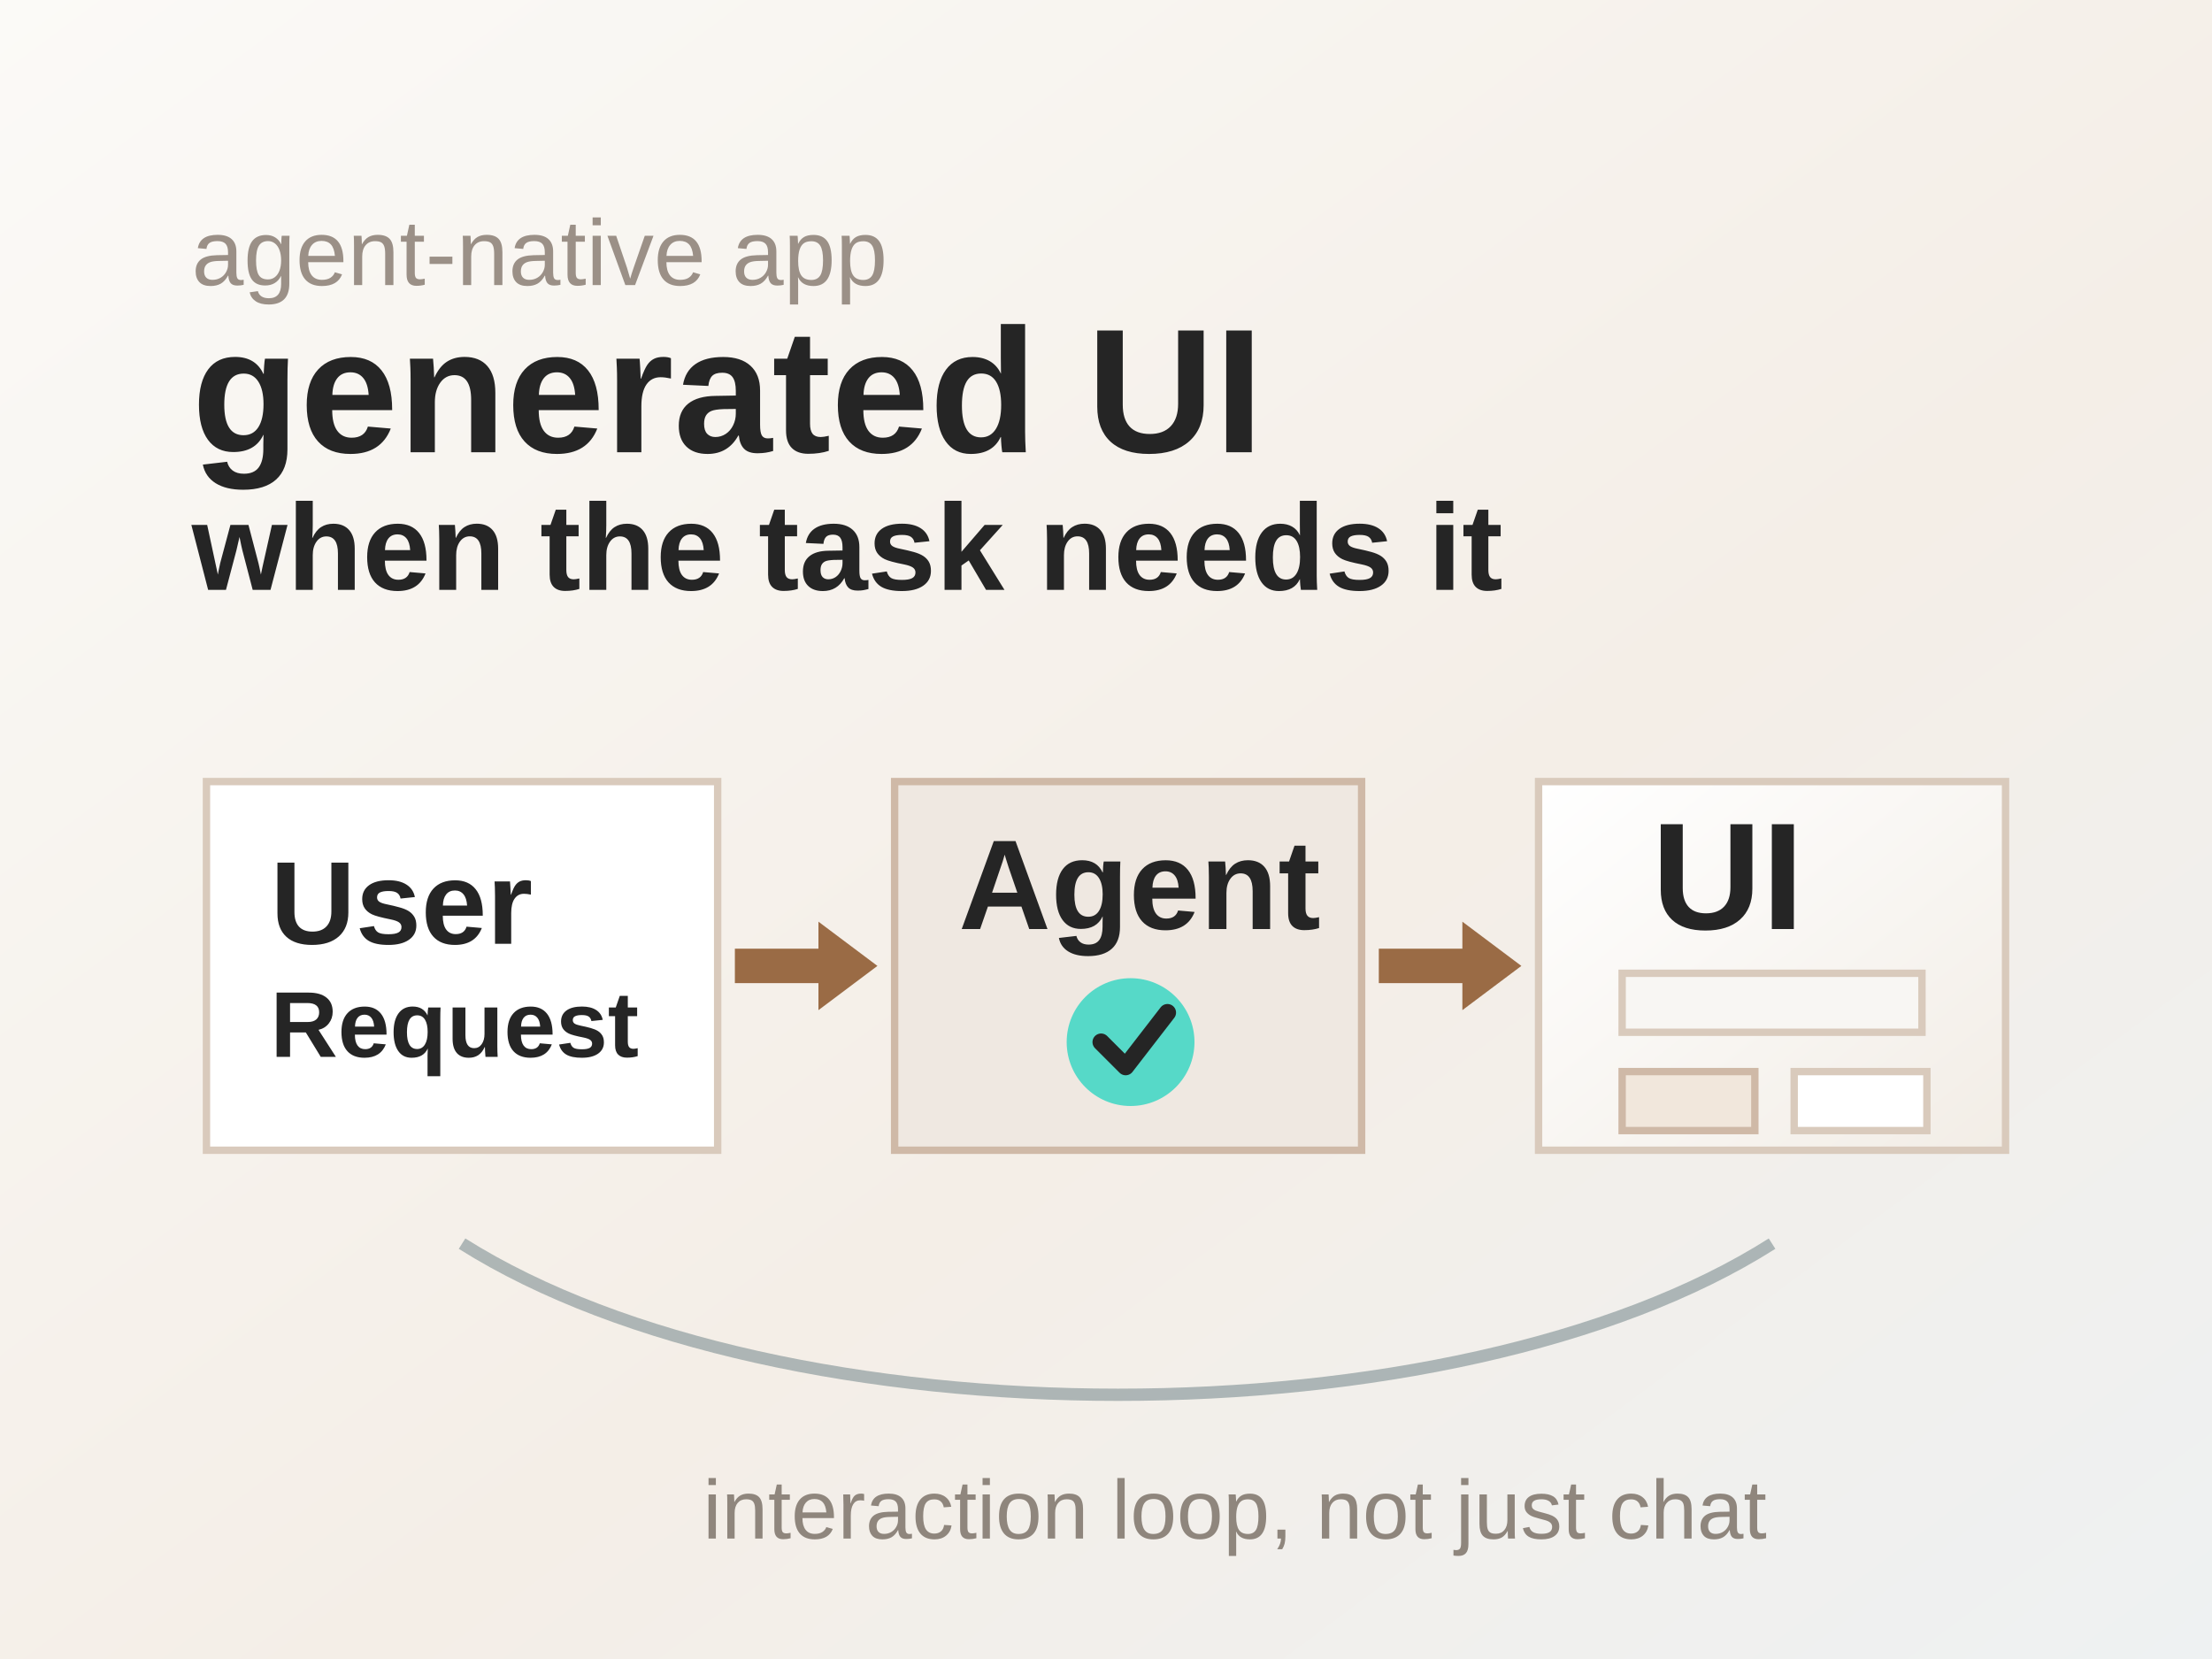
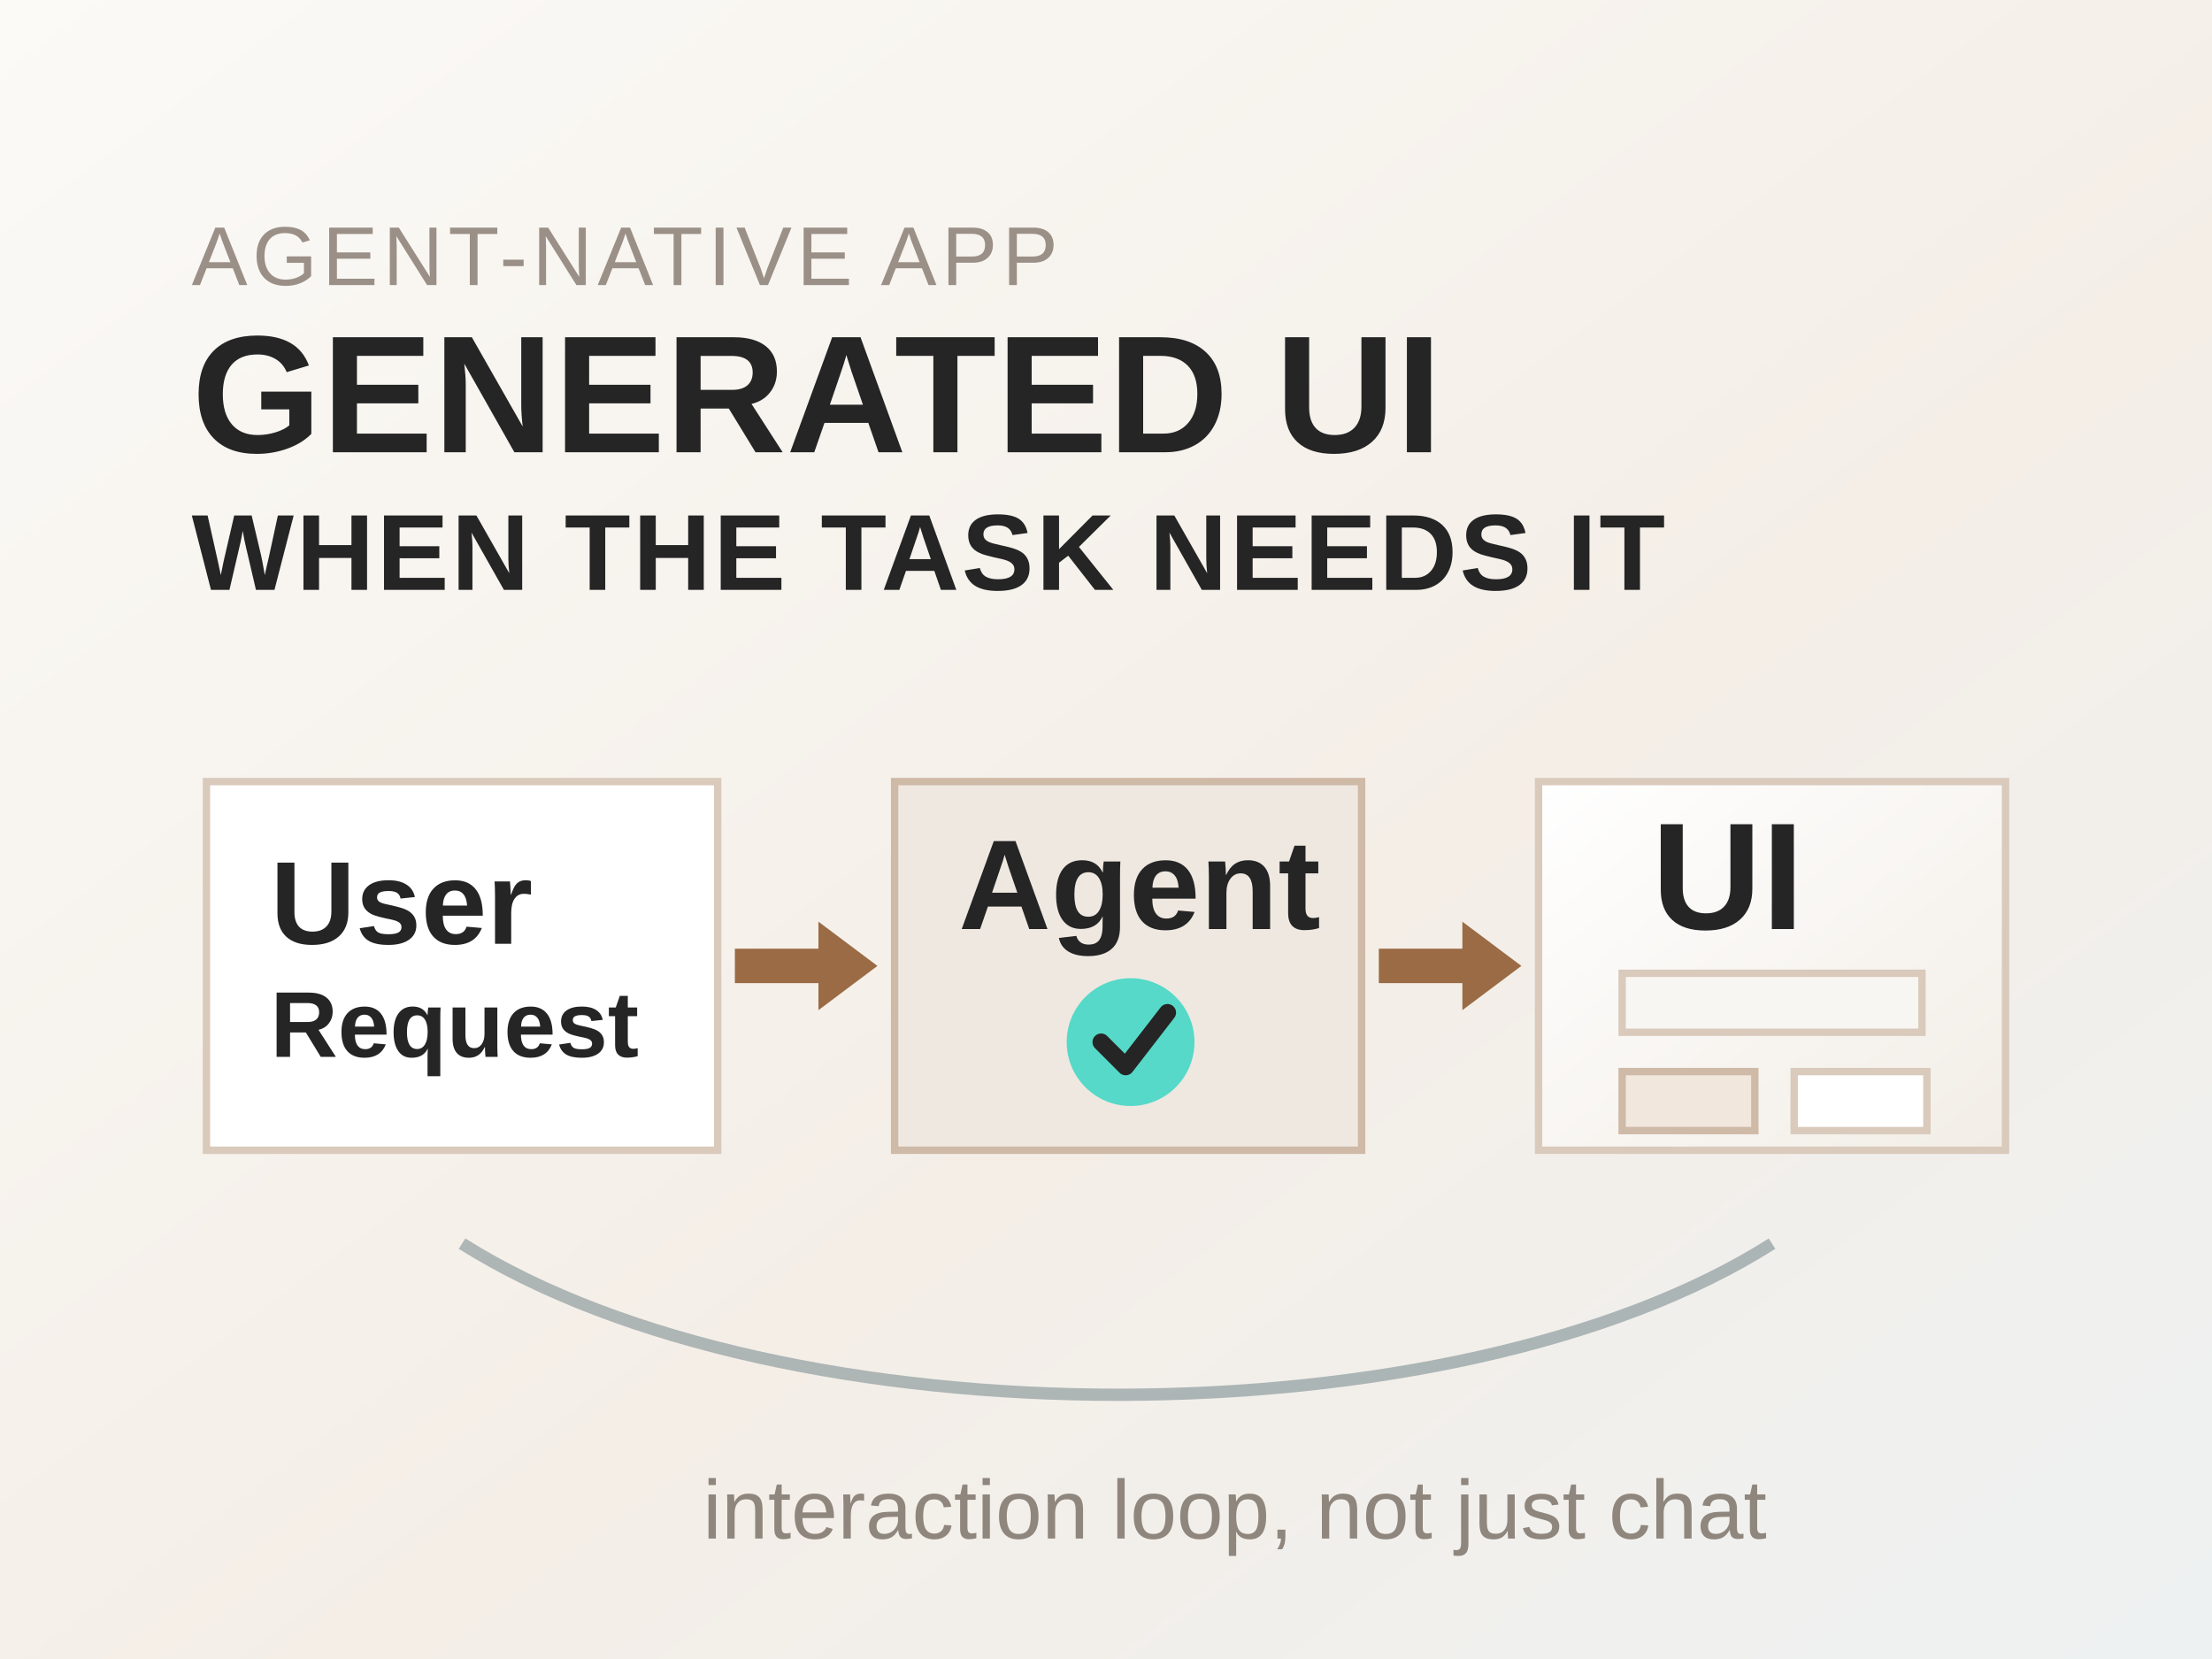
<svg xmlns="http://www.w3.org/2000/svg" viewBox="0 0 900 675" role="img" aria-labelledby="title desc">
  <defs>
    <linearGradient id="bg" x1="0" x2="1" y1="0" y2="1">
      <stop offset="0" stop-color="#fbfaf7" />
      <stop offset="0.58" stop-color="#f4eee7" />
      <stop offset="1" stop-color="#eef1f2" />
    </linearGradient>
    <linearGradient id="surface" x1="0" x2="1" y1="0" y2="1">
      <stop offset="0" stop-color="#ffffff" />
      <stop offset="1" stop-color="#f2ede6" />
    </linearGradient>
    <g id="node-arrow">
      <path d="M0,-7 H34 V-18 L58,0 L34,18 V7 H0 Z" fill="#9a6b45" />
    </g>
  </defs>
  <rect width="900" height="675" fill="url(#bg)" />
-   <text x="78" y="116" fill="#9b9087" font-family="Arial, sans-serif" font-size="38">agent-native app</text>
-   <text x="78" y="184" fill="#252525" font-family="Arial, sans-serif" font-size="72" font-weight="700">generated UI</text>
-   <text x="78" y="240" fill="#252525" font-family="Arial, sans-serif" font-size="50" font-weight="700">when the task needs it</text>
+   <text x="78" y="116" fill="#9b9087" font-family="Arial, sans-serif" font-size="34" letter-spacing="2">AGENT-NATIVE APP</text>
+   <text x="78" y="184" fill="#252525" font-family="Arial, sans-serif" font-size="68" font-weight="700">GENERATED UI</text>
+   <text x="78" y="240" fill="#252525" font-family="Arial, sans-serif" font-size="44" font-weight="700" letter-spacing="1">WHEN THE TASK NEEDS IT</text>
  <g transform="translate(84 318)">
    <rect width="208" height="150" fill="#ffffff" stroke="#d9cabc" stroke-width="3" />
    <text x="26" y="66" fill="#252525" font-family="Arial, sans-serif" font-size="48" font-weight="700">User</text>
    <text x="26" y="112" fill="#252525" font-family="Arial, sans-serif" font-size="38" font-weight="700">Request</text>
  </g>
  <g transform="translate(364 318)">
    <rect width="190" height="150" fill="#efe8e1" stroke="#cfb9a7" stroke-width="3" />
    <text x="26" y="60" fill="#252525" font-family="Arial, sans-serif" font-size="52" font-weight="700">Agent</text>
    <circle cx="96" cy="106" r="26" fill="#4fd8c6" opacity="0.95" />
    <path d="M84 106 L94 116 L111 94" fill="none" stroke="#252525" stroke-width="7" stroke-linecap="round" stroke-linejoin="round" />
  </g>
  <g transform="translate(626 318)">
    <rect width="190" height="150" fill="url(#surface)" stroke="#d9cabc" stroke-width="3" />
    <text x="46" y="60" fill="#252525" font-family="Arial, sans-serif" font-size="62" font-weight="700">UI</text>
    <rect x="34" y="78" width="122" height="24" fill="#f8f6f3" stroke="#d9cabc" stroke-width="3" />
    <rect x="34" y="118" width="54" height="24" fill="#f1e7dc" stroke="#cfb9a7" stroke-width="3" />
    <rect x="104" y="118" width="54" height="24" fill="#ffffff" stroke="#d9cabc" stroke-width="3" />
  </g>
  <use href="#node-arrow" x="299" y="393" />
  <use href="#node-arrow" x="561" y="393" />
  <path d="M188 506 C318 588, 592 588, 721 506" fill="none" stroke="#879799" stroke-width="5" opacity="0.65" />
  <text x="286" y="626" fill="#8f867d" font-family="Arial, sans-serif" font-size="34">interaction loop, not just chat</text>
</svg>
